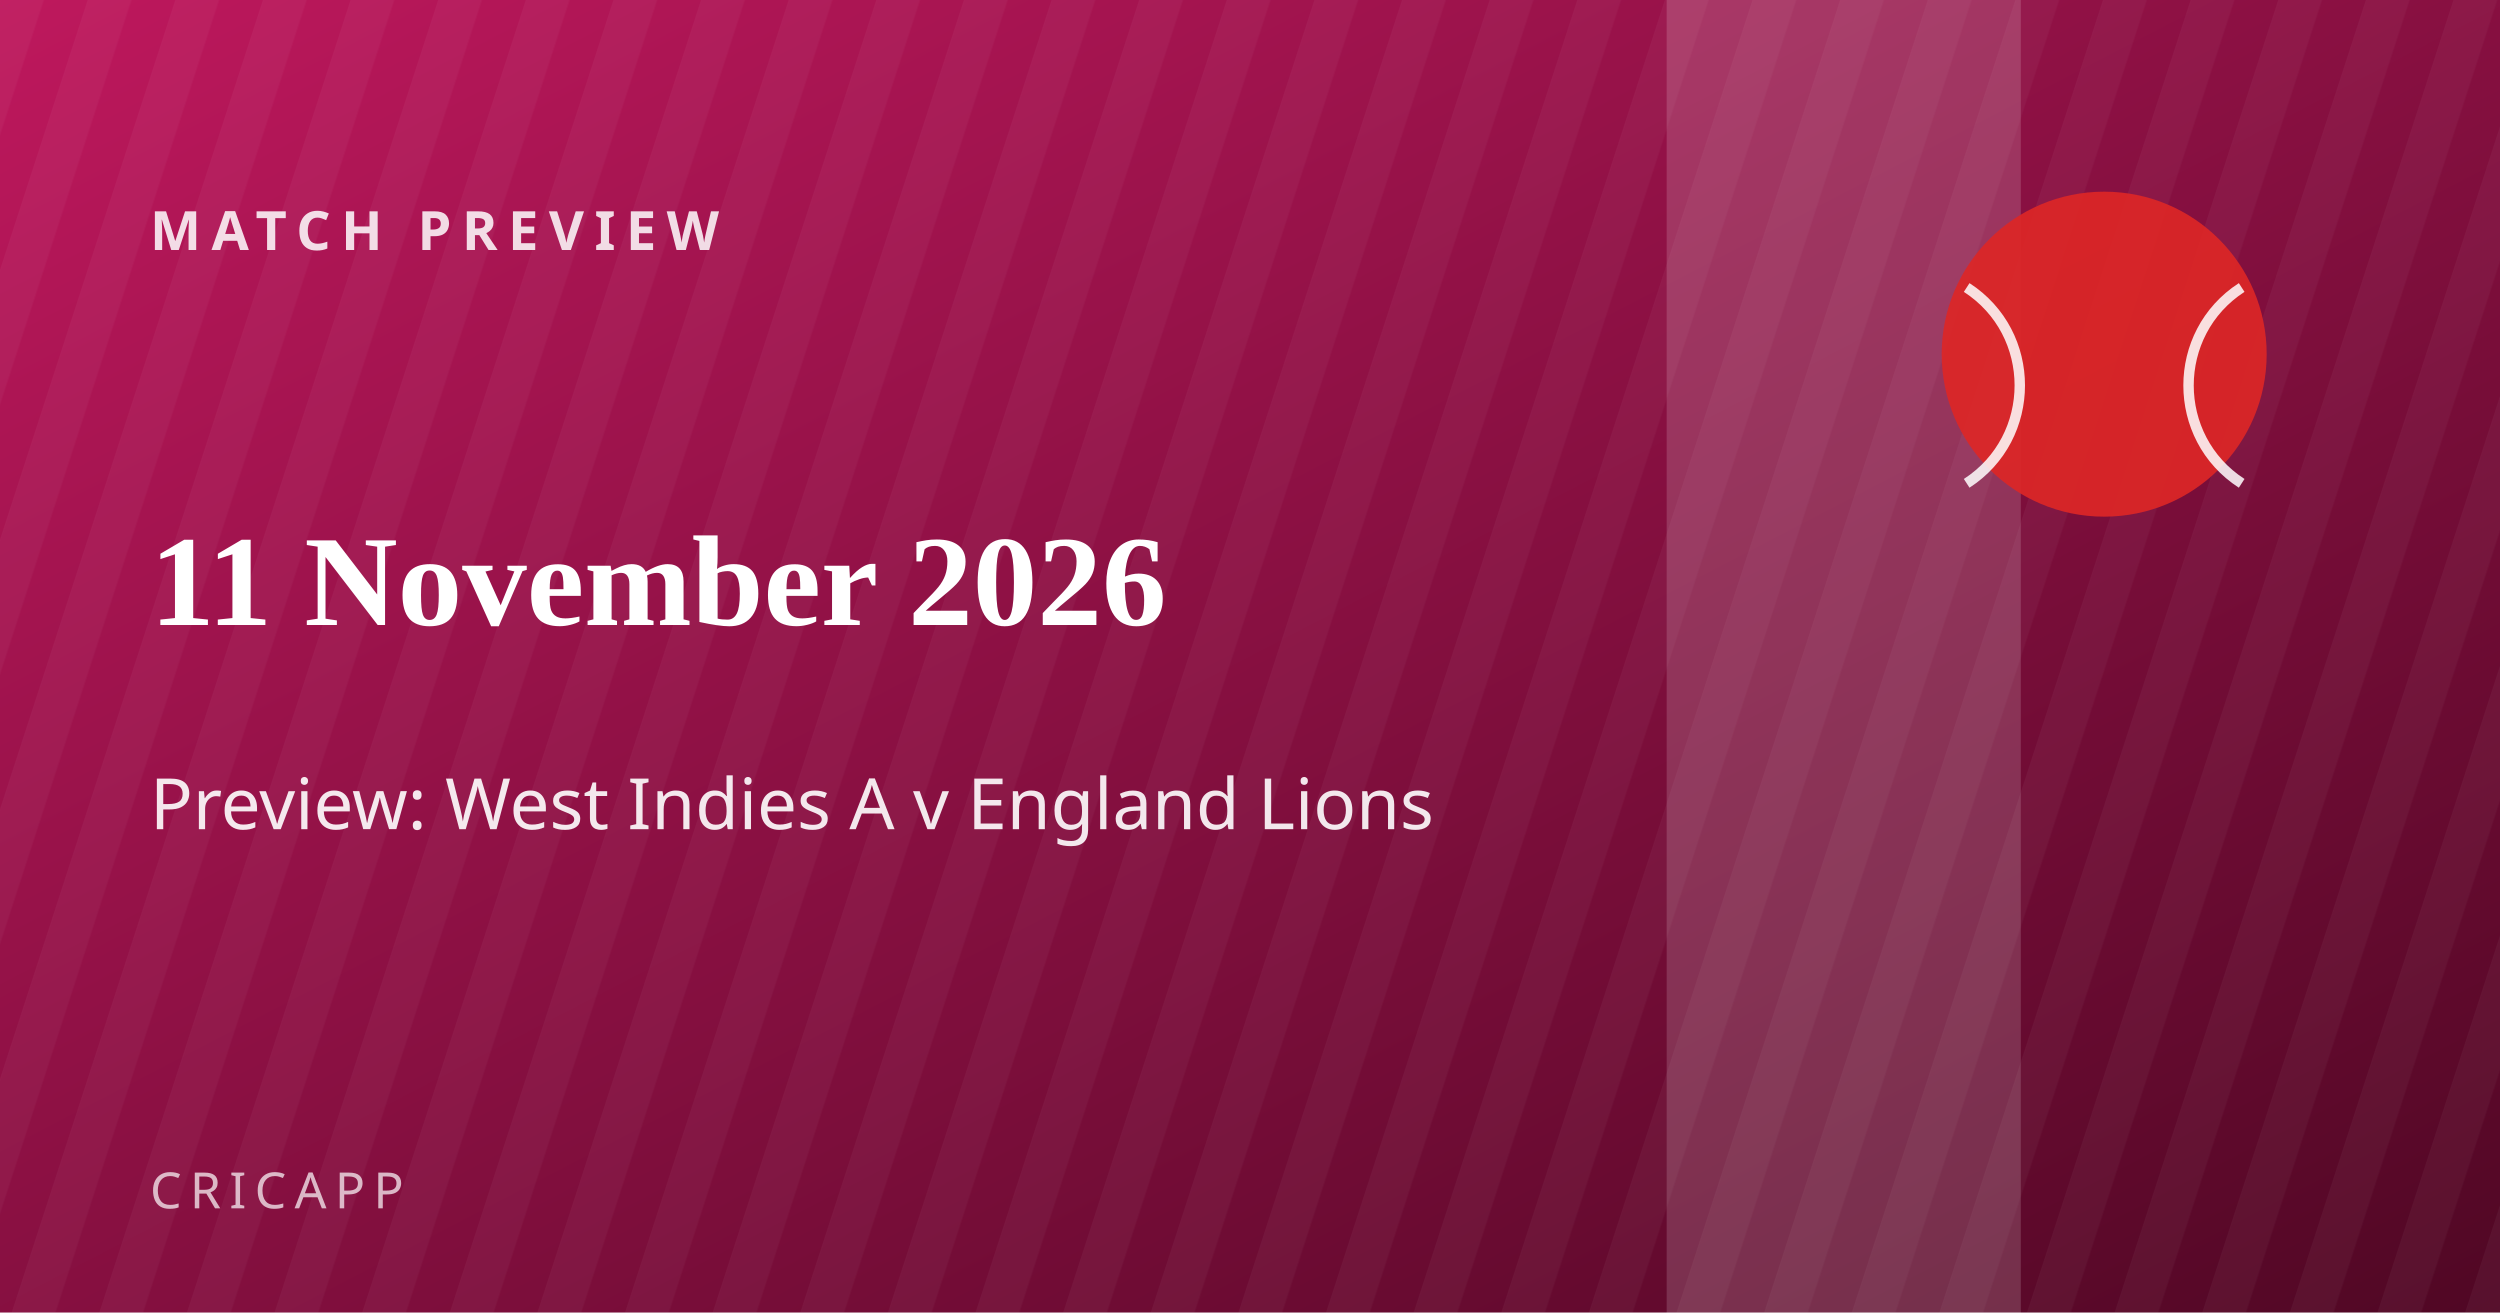
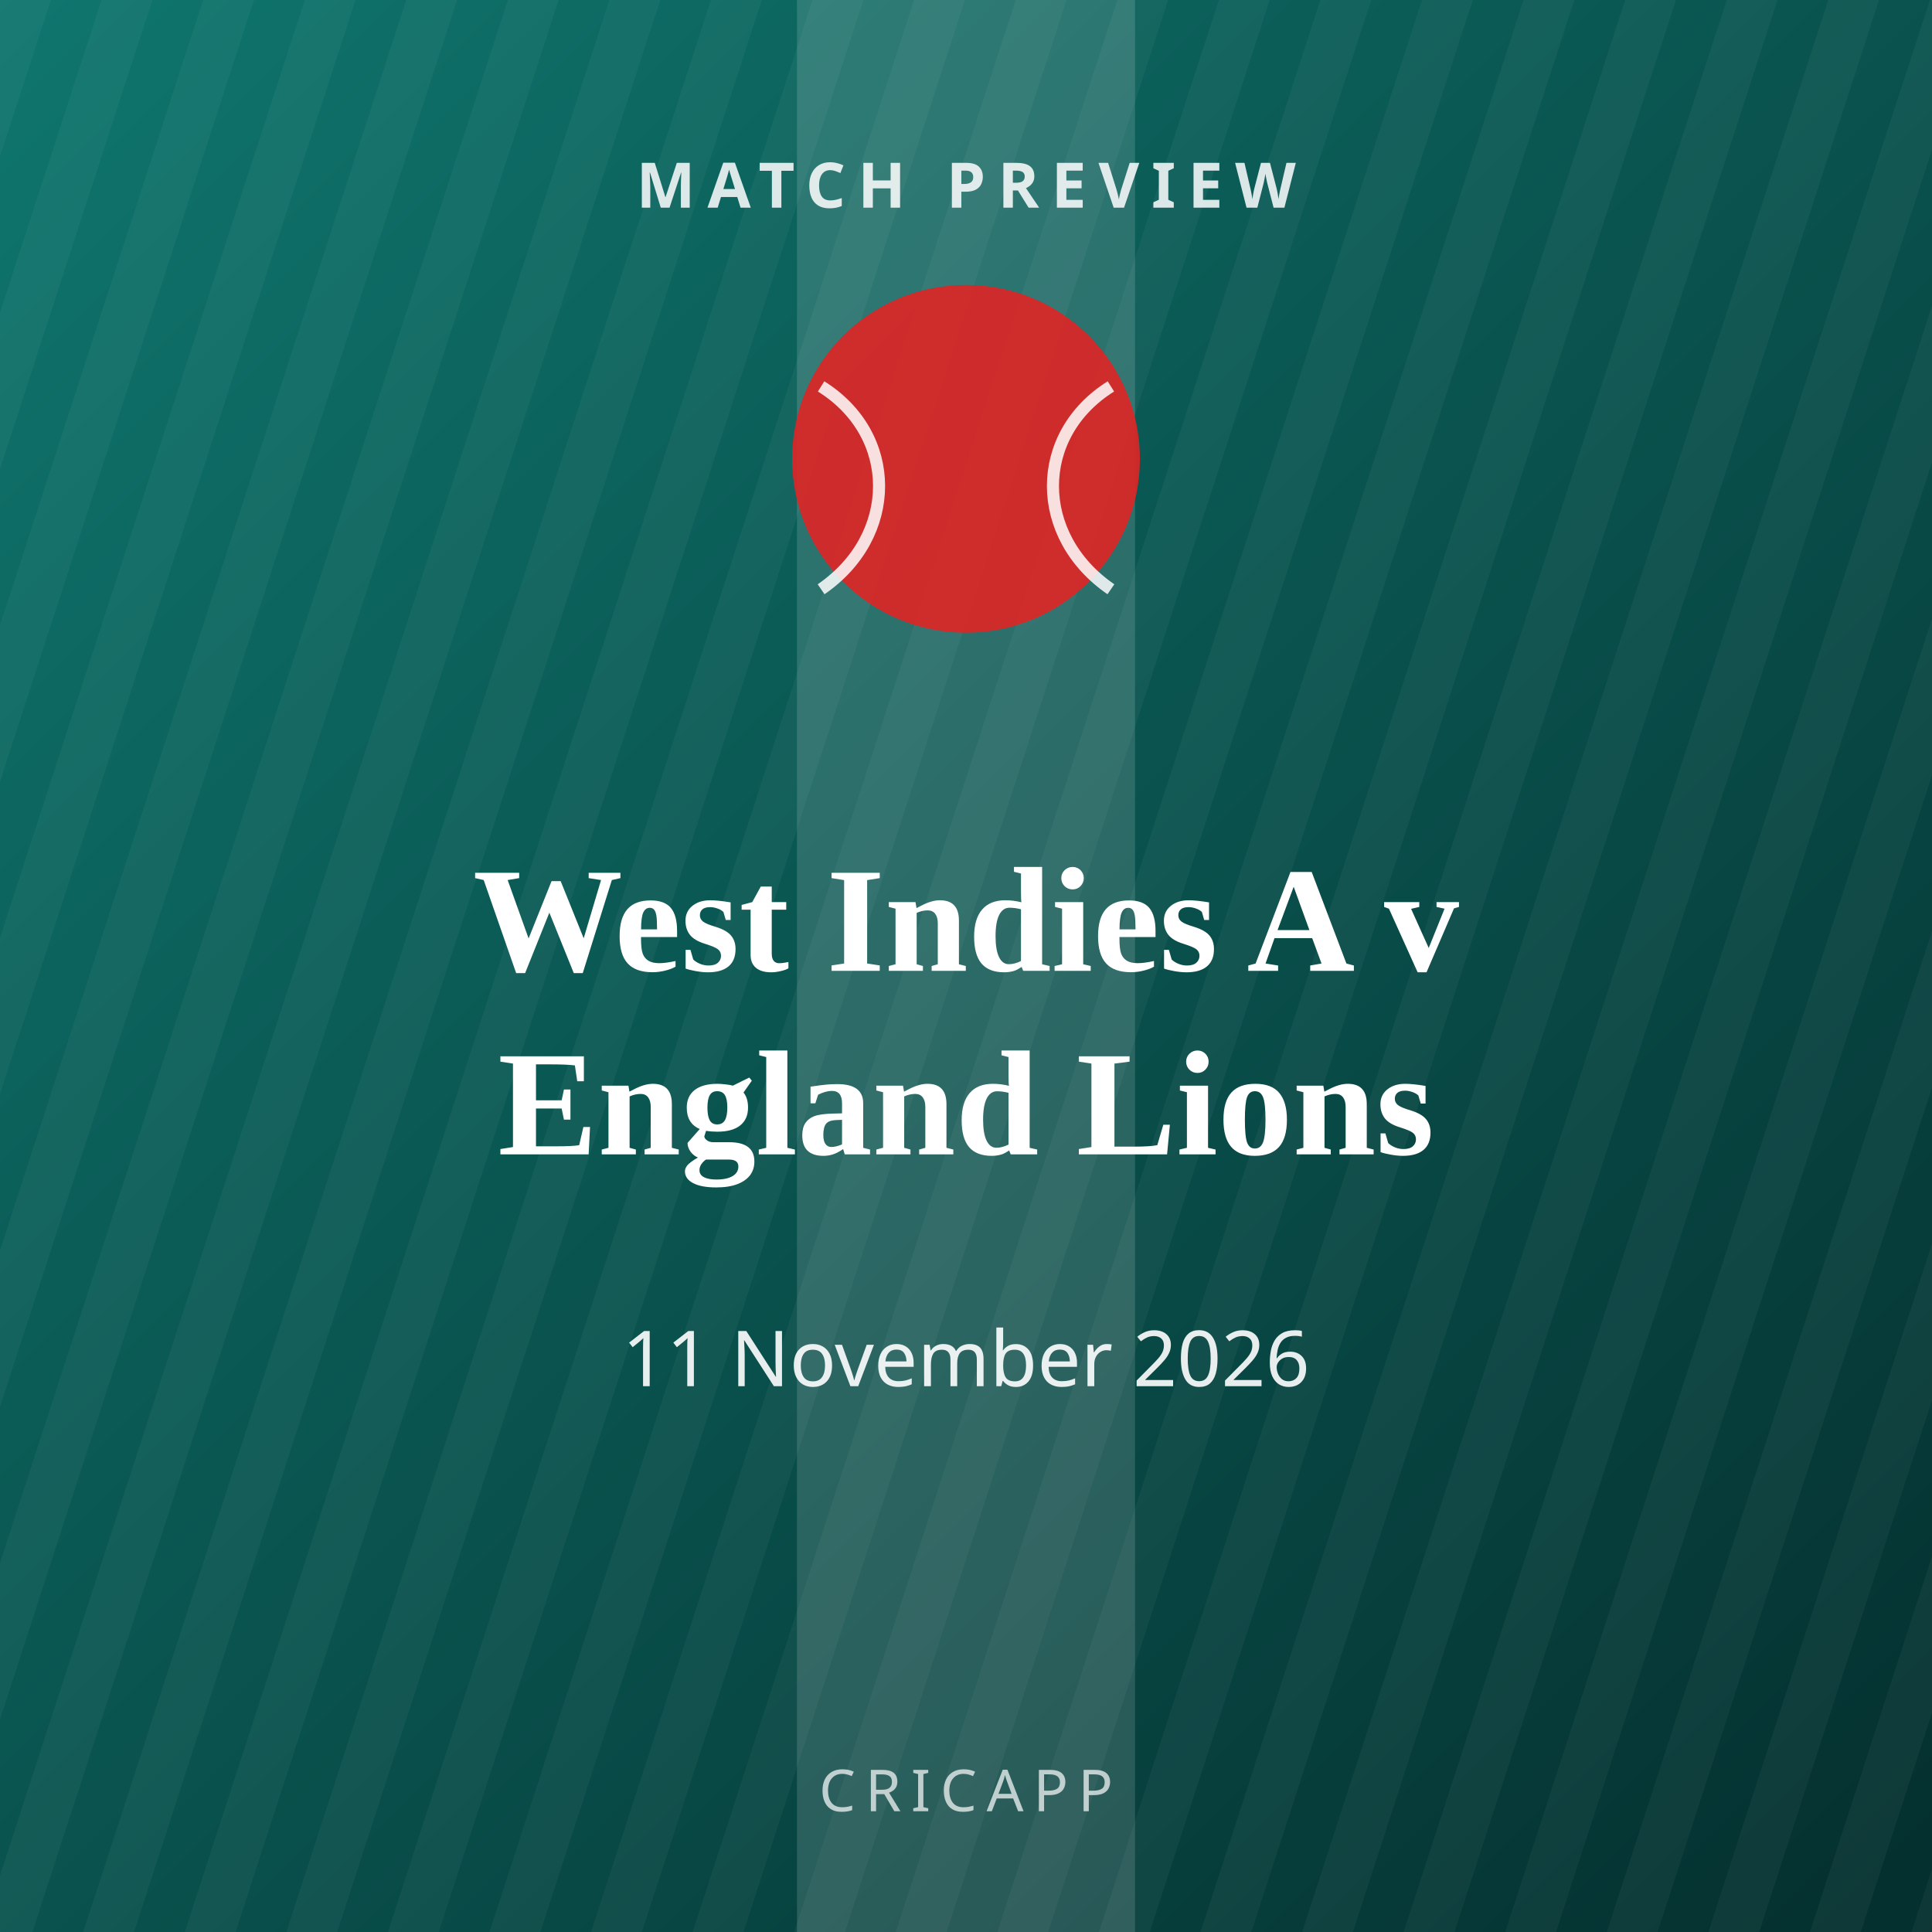
- <svg xmlns="http://www.w3.org/2000/svg" viewBox="0 0 1200 630" role="img" aria-label="11 November 2026">
+ <svg xmlns="http://www.w3.org/2000/svg" viewBox="0 0 800 800" role="img" aria-label="West Indies A v England Lions">
  <defs>
    <linearGradient id="g" x1="0" y1="0" x2="1" y2="1">
-       <stop offset="0" stop-color="#be185d" />
-       <stop offset="1" stop-color="#500724" />
+       <stop offset="0" stop-color="#0f766e" />
+       <stop offset="1" stop-color="#042f2e" />
    </linearGradient>
    <pattern id="s" width="40" height="40" patternUnits="userSpaceOnUse" patternTransform="rotate(18)">
      <rect width="20" height="40" fill="#ffffff" opacity="0.04" />
    </pattern>
  </defs>
-   <rect width="1200" height="630" fill="url(#g)" />
-   <rect width="1200" height="630" fill="url(#s)" />
-   <g opacity="0.16">
-     <rect x="800" y="-40" width="170" height="760" rx="14" fill="#fff" />
-     <rect x="858" y="40" width="54" height="8" fill="#fff" />
-     <rect x="858" y="560" width="54" height="8" fill="#fff" />
+   <rect width="800" height="800" fill="url(#g)" />
+   <rect width="800" height="800" fill="url(#s)" />
+   <g opacity="0.14">
+     <rect x="330" y="-40" width="140" height="880" rx="14" fill="#fff" />
  </g>
-   <circle cx="1010" cy="170" r="78" fill="#dc2626" opacity="0.92" />
-   <path d="M944 138c34 22 34 72 0 94M1076 138c-34 22-34 72 0 94" stroke="#fff" stroke-width="5" fill="none" opacity="0.85" />
-   <text x="72" y="120" font-family="system-ui, sans-serif" font-size="26" font-weight="700" letter-spacing="5" fill="#ffffff" opacity="0.85">MATCH PREVIEW</text>
-   <text x="72" y="300" font-family="Georgia, 'Times New Roman', serif" font-size="62" font-weight="700" fill="#ffffff">11 November 2026</text>
-   <text x="72" y="398" font-family="system-ui, sans-serif" font-size="34" fill="#ffffff" opacity="0.9">Preview: West Indies A v England Lions</text>
-   <text x="72" y="580" font-family="system-ui, sans-serif" font-size="24" letter-spacing="4" fill="#ffffff" opacity="0.7">CRICAPP</text>
+   <circle cx="400" cy="190" r="72" fill="#dc2626" opacity="0.92" />
+   <path d="M340 160c32 20 32 62 0 84M460 160c-32 20-32 62 0 84" stroke="#fff" stroke-width="5" fill="none" opacity="0.85" />
+   <text x="400" y="86" text-anchor="middle" font-family="system-ui, sans-serif" font-size="26" font-weight="700" letter-spacing="5" fill="#ffffff" opacity="0.85">MATCH PREVIEW</text>
+   <text x="400" y="402" text-anchor="middle" font-family="Georgia, 'Times New Roman', serif" font-size="62" font-weight="700" fill="#ffffff">West Indies A v</text>
+   <text x="400" y="478" text-anchor="middle" font-family="Georgia, 'Times New Roman', serif" font-size="62" font-weight="700" fill="#ffffff">England Lions</text>
+   <text x="400" y="574" text-anchor="middle" font-family="system-ui, sans-serif" font-size="32" fill="#ffffff" opacity="0.9">11 November 2026</text>
+   <text x="400" y="750" text-anchor="middle" font-family="system-ui, sans-serif" font-size="24" letter-spacing="4" fill="#ffffff" opacity="0.7">CRICAPP</text>
</svg>
